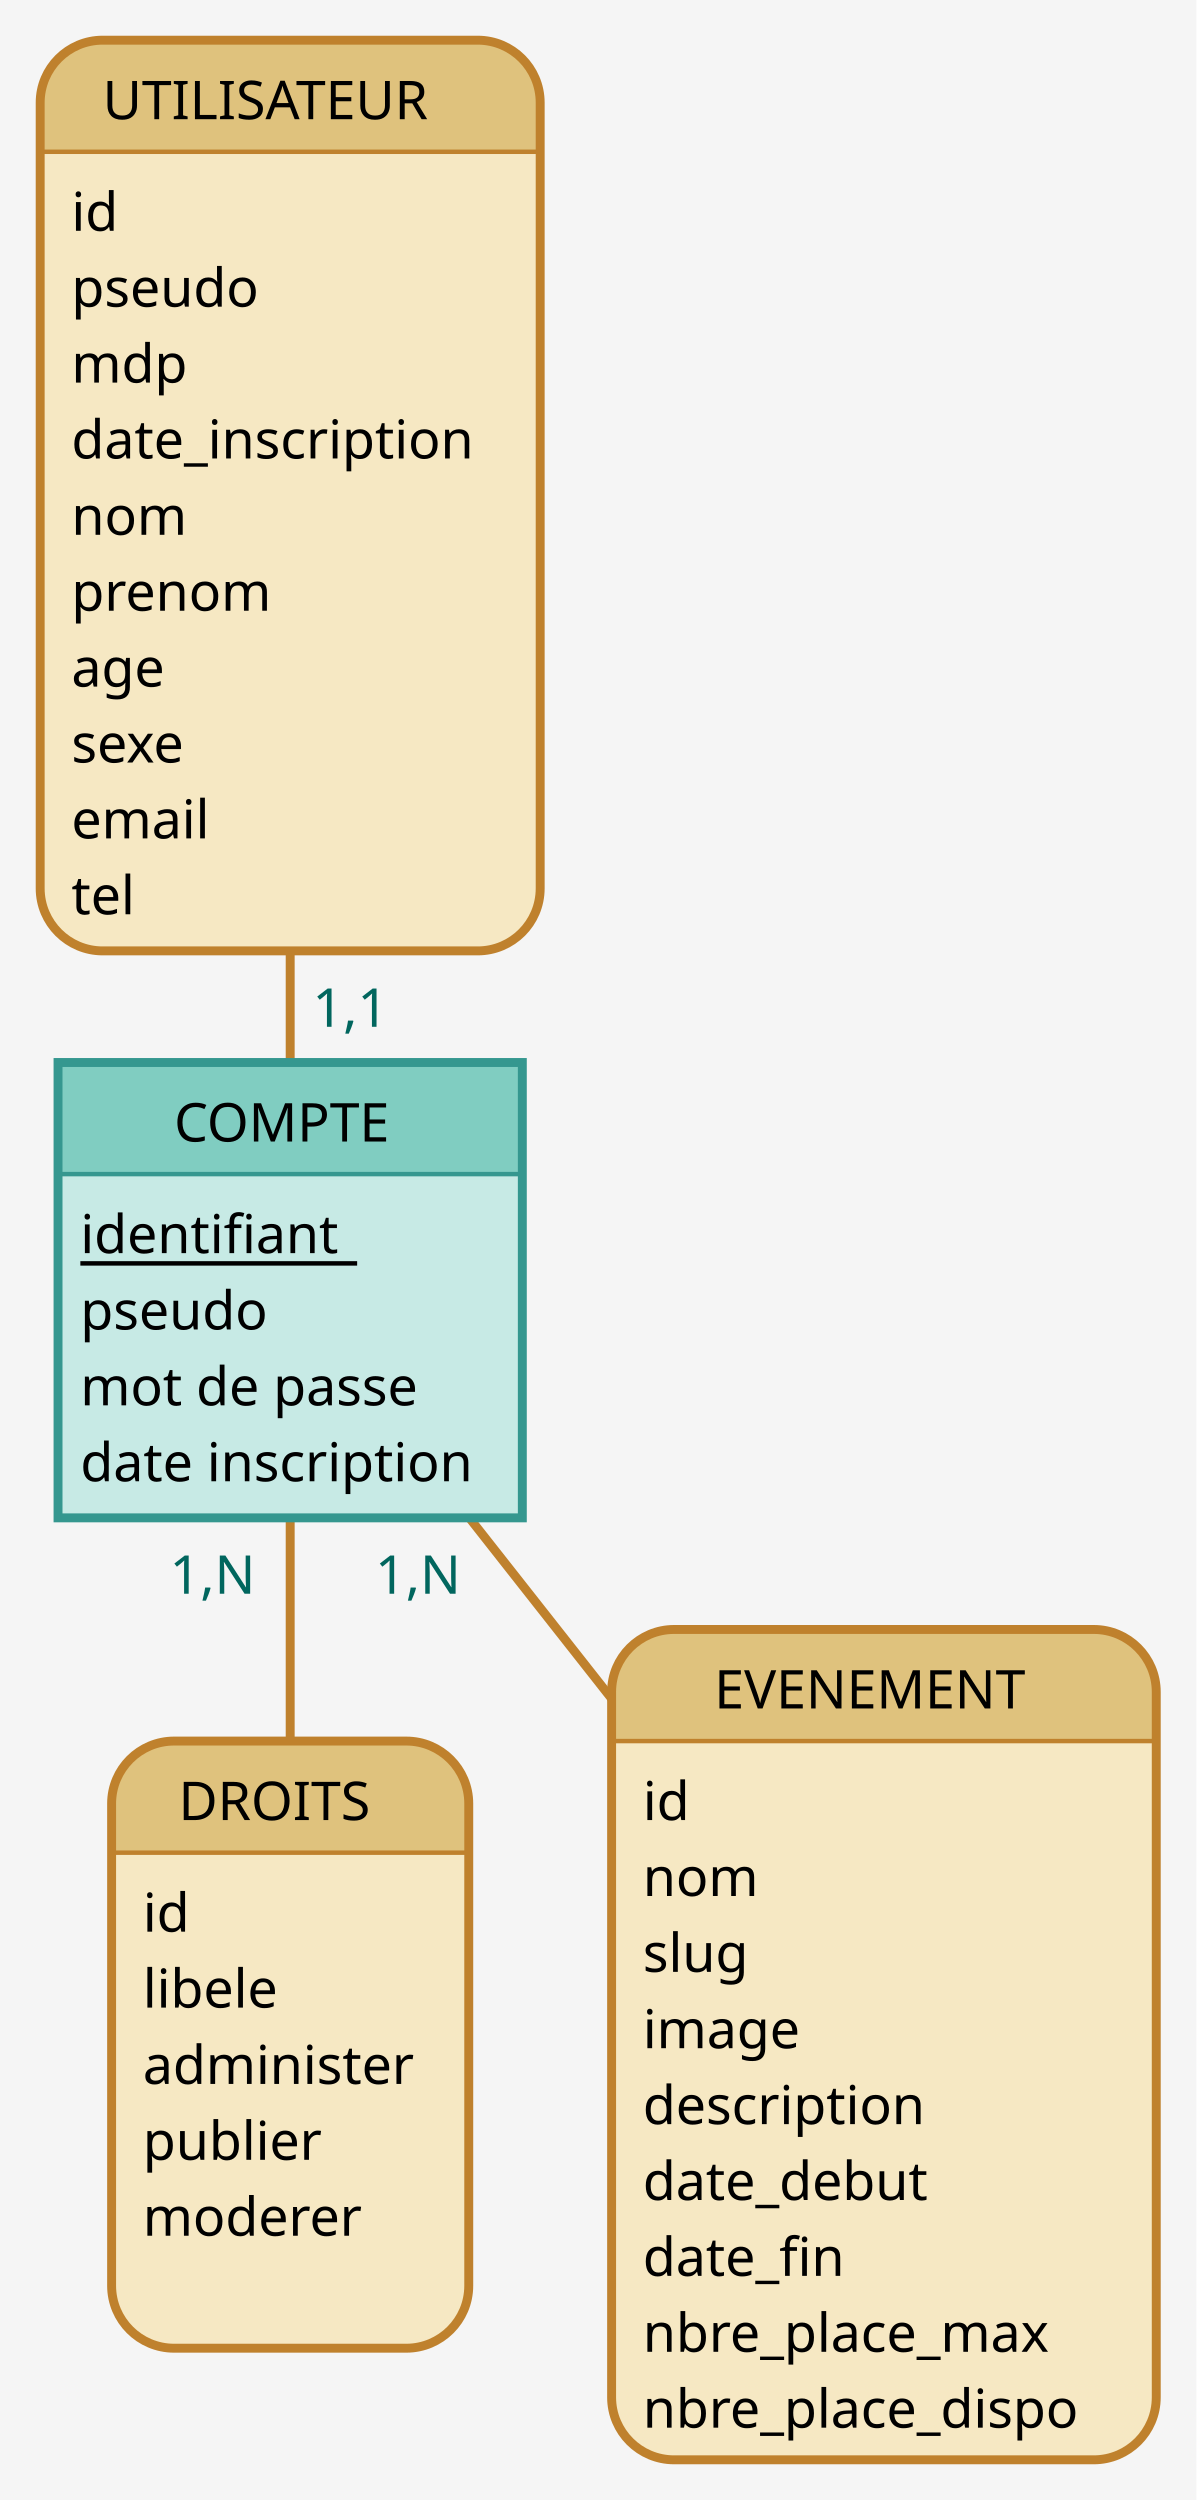
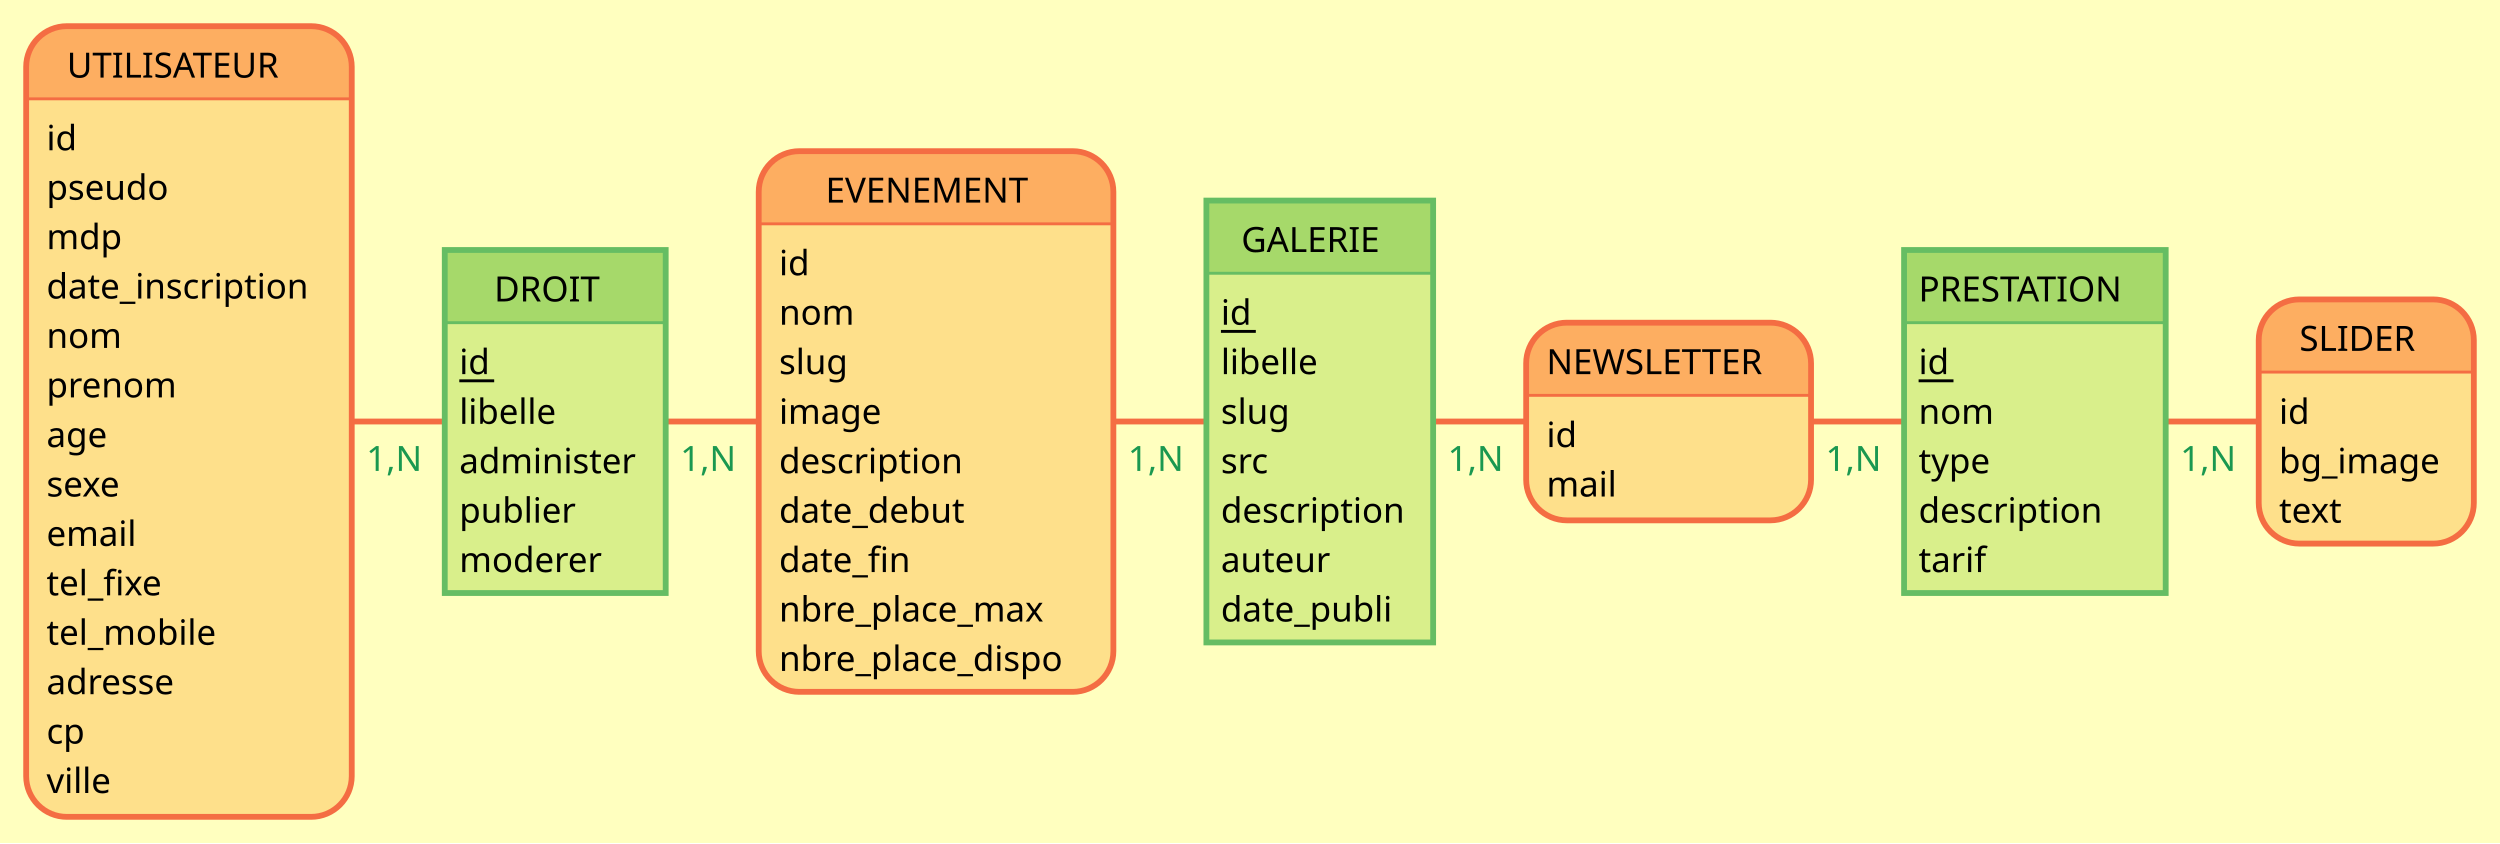
- <svg xmlns="http://www.w3.org/2000/svg" width="268" height="560" view_box="0 0 268 560">\n\n<rect id="frame" x="0" y="0" width="268" height="560" fill="#f5f5f5" stroke="none" stroke-width="0" />
-   <line x1="65" y1="289" x2="65" y2="111" stroke="#bf812d" stroke-width="2" />
-   <text x="70.0" y="230" fill="#01665e" font-family="Verdana" font-size="12">1,1</text>
+ <svg xmlns="http://www.w3.org/2000/svg" width="860" height="290" view_box="0 0 860 290">\n\n<rect id="frame" x="0" y="0" width="860" height="290" fill="#ffffbf" stroke="none" stroke-width="0" />
+   <line x1="700" y1="145" x2="814" y2="145" stroke="#f46d43" stroke-width="2" />
+   <text x="750" y="162.0" fill="#1a9850" font-family="Verdana" font-size="12">1,N</text>
+   <g id="association-SLIDER">
+     <path d="M 837 103 a 14 14 90 0 1 14 14 V 128 h -74 V 117 a 14 14 90 0 1 14 -14" fill="#fdae61" stroke="#fdae61" stroke-width="0" />
+     <path d="M 851 128.0 v 45 a 14 14 90 0 1 -14 14 H 791 a 14 14 90 0 1 -14 -14 V 128.0 H 74" fill="#fee08b" stroke="#fee08b" stroke-width="0" />
+     <rect x="777" y="103" width="74" height="84" fill="none" rx="14" stroke="#f46d43" stroke-width="2" />
+     <line x1="777" y1="128" x2="851" y2="128" stroke="#f46d43" stroke-width="1" />
+     <text x="791" y="120.7" fill="#000000" font-family="Verdana" font-size="12">SLIDER</text>
+     <text x="784" y="145.8" fill="#000000" font-family="Verdana" font-size="12">id</text>
+     <text x="784" y="162.8" fill="#000000" font-family="Verdana" font-size="12">bg_image</text>
+     <text x="784" y="179.8" fill="#000000" font-family="Verdana" font-size="12">text</text>
+   </g>
+   <line x1="191" y1="145" x2="65" y2="145" stroke="#f46d43" stroke-width="2" />
+   <text x="126" y="162.0" fill="#1a9850" font-family="Verdana" font-size="12">1,N</text>
  <g id="association-UTILISATEUR">
-     <path d="M 107 9 a 14 14 90 0 1 14 14 V 34 h -112 V 23 a 14 14 90 0 1 14 -14" fill="#dfc27d" stroke="#dfc27d" stroke-width="0" />
-     <path d="M 121 34.0 v 165 a 14 14 90 0 1 -14 14 H 23 a 14 14 90 0 1 -14 -14 V 34.0 H 112" fill="#f6e8c3" stroke="#f6e8c3" stroke-width="0" />
-     <rect x="9" y="9" width="112" height="204" fill="none" rx="14" stroke="#bf812d" stroke-width="2" />
-     <line x1="9" y1="34" x2="121" y2="34" stroke="#bf812d" stroke-width="1" />
+     <path d="M 107 9 a 14 14 90 0 1 14 14 V 34 h -112 V 23 a 14 14 90 0 1 14 -14" fill="#fdae61" stroke="#fdae61" stroke-width="0" />
+     <path d="M 121 34.0 v 233 a 14 14 90 0 1 -14 14 H 23 a 14 14 90 0 1 -14 -14 V 34.0 H 112" fill="#fee08b" stroke="#fee08b" stroke-width="0" />
+     <rect x="9" y="9" width="112" height="272" fill="none" rx="14" stroke="#f46d43" stroke-width="2" />
+     <line x1="9" y1="34" x2="121" y2="34" stroke="#f46d43" stroke-width="1" />
    <text x="23" y="26.7" fill="#000000" font-family="Verdana" font-size="12">UTILISATEUR</text>
    <text x="16" y="51.7" fill="#000000" font-family="Verdana" font-size="12">id</text>
    <text x="16" y="68.7" fill="#000000" font-family="Verdana" font-size="12">pseudo</text>
    <text x="16" y="85.7" fill="#000000" font-family="Verdana" font-size="12">mdp</text>
    <text x="16" y="102.7" fill="#000000" font-family="Verdana" font-size="12">date_inscription</text>
-     <text x="16" y="119.8" fill="#000000" font-family="Verdana" font-size="12">nom</text>
-     <text x="16" y="136.8" fill="#000000" font-family="Verdana" font-size="12">prenom</text>
+     <text x="16" y="119.7" fill="#000000" font-family="Verdana" font-size="12">nom</text>
+     <text x="16" y="136.7" fill="#000000" font-family="Verdana" font-size="12">prenom</text>
    <text x="16" y="153.8" fill="#000000" font-family="Verdana" font-size="12">age</text>
    <text x="16" y="170.8" fill="#000000" font-family="Verdana" font-size="12">sexe</text>
    <text x="16" y="187.8" fill="#000000" font-family="Verdana" font-size="12">email</text>
-     <text x="16" y="204.8" fill="#000000" font-family="Verdana" font-size="12">tel</text>
+     <text x="16" y="204.8" fill="#000000" font-family="Verdana" font-size="12">tel_fixe</text>
+     <text x="16" y="221.8" fill="#000000" font-family="Verdana" font-size="12">tel_mobile</text>
+     <text x="16" y="238.8" fill="#000000" font-family="Verdana" font-size="12">adresse</text>
+     <text x="16" y="255.8" fill="#000000" font-family="Verdana" font-size="12">cp</text>
+     <text x="16" y="272.8" fill="#000000" font-family="Verdana" font-size="12">ville</text>
  </g>
-   <line x1="65" y1="289" x2="198" y2="458" stroke="#bf812d" stroke-width="2" />
-   <text x="84.023" y="357" fill="#01665e" font-family="Verdana" font-size="12">1,N</text>
+   <line x1="454" y1="145" x2="574" y2="145" stroke="#f46d43" stroke-width="2" />
+   <text x="498" y="162.0" fill="#1a9850" font-family="Verdana" font-size="12">1,N</text>
+   <line x1="700" y1="145" x2="574" y2="145" stroke="#f46d43" stroke-width="2" />
+   <text x="628" y="162.0" fill="#1a9850" font-family="Verdana" font-size="12">1,N</text>
+   <g id="association-NEWSLETTER">
+     <path d="M 609 111 a 14 14 90 0 1 14 14 V 136 h -98 V 125 a 14 14 90 0 1 14 -14" fill="#fdae61" stroke="#fdae61" stroke-width="0" />
+     <path d="M 623 136.0 v 29 a 14 14 90 0 1 -14 14 H 539 a 14 14 90 0 1 -14 -14 V 136.0 H 98" fill="#fee08b" stroke="#fee08b" stroke-width="0" />
+     <rect x="525" y="111" width="98" height="68" fill="none" rx="14" stroke="#f46d43" stroke-width="2" />
+     <line x1="525" y1="136" x2="623" y2="136" stroke="#f46d43" stroke-width="1" />
+     <text x="532" y="128.7" fill="#000000" font-family="Verdana" font-size="12">NEWSLETTER</text>
+     <text x="532" y="153.8" fill="#000000" font-family="Verdana" font-size="12">id</text>
+     <text x="532" y="170.8" fill="#000000" font-family="Verdana" font-size="12">mail</text>
+   </g>
+   <line x1="191" y1="145" x2="322" y2="145" stroke="#f46d43" stroke-width="2" />
+   <text x="234" y="162.0" fill="#1a9850" font-family="Verdana" font-size="12">1,N</text>
+   <line x1="454" y1="145" x2="322" y2="145" stroke="#f46d43" stroke-width="2" />
+   <text x="388" y="162.0" fill="#1a9850" font-family="Verdana" font-size="12">1,N</text>
  <g id="association-EVENEMENT">
-     <path d="M 245 365 a 14 14 90 0 1 14 14 V 390 h -122 V 379 a 14 14 90 0 1 14 -14" fill="#dfc27d" stroke="#dfc27d" stroke-width="0" />
-     <path d="M 259 390.0 v 147 a 14 14 90 0 1 -14 14 H 151 a 14 14 90 0 1 -14 -14 V 390.0 H 122" fill="#f6e8c3" stroke="#f6e8c3" stroke-width="0" />
-     <rect x="137" y="365" width="122" height="186" fill="none" rx="14" stroke="#bf812d" stroke-width="2" />
-     <line x1="137" y1="390" x2="259" y2="390" stroke="#bf812d" stroke-width="1" />
-     <text x="160" y="382.7" fill="#000000" font-family="Verdana" font-size="12">EVENEMENT</text>
-     <text x="144" y="407.7" fill="#000000" font-family="Verdana" font-size="12">id</text>
-     <text x="144" y="424.7" fill="#000000" font-family="Verdana" font-size="12">nom</text>
-     <text x="144" y="441.7" fill="#000000" font-family="Verdana" font-size="12">slug</text>
-     <text x="144" y="458.8" fill="#000000" font-family="Verdana" font-size="12">image</text>
-     <text x="144" y="475.8" fill="#000000" font-family="Verdana" font-size="12">description</text>
-     <text x="144" y="492.8" fill="#000000" font-family="Verdana" font-size="12">date_debut</text>
-     <text x="144" y="509.8" fill="#000000" font-family="Verdana" font-size="12">date_fin</text>
-     <text x="144" y="526.8" fill="#000000" font-family="Verdana" font-size="12">nbre_place_max</text>
-     <text x="144" y="543.8" fill="#000000" font-family="Verdana" font-size="12">nbre_place_dispo</text>
+     <path d="M 369 52 a 14 14 90 0 1 14 14 V 77 h -122 V 66 a 14 14 90 0 1 14 -14" fill="#fdae61" stroke="#fdae61" stroke-width="0" />
+     <path d="M 383 77.0 v 147 a 14 14 90 0 1 -14 14 H 275 a 14 14 90 0 1 -14 -14 V 77.0 H 122" fill="#fee08b" stroke="#fee08b" stroke-width="0" />
+     <rect x="261" y="52" width="122" height="186" fill="none" rx="14" stroke="#f46d43" stroke-width="2" />
+     <line x1="261" y1="77" x2="383" y2="77" stroke="#f46d43" stroke-width="1" />
+     <text x="284" y="69.7" fill="#000000" font-family="Verdana" font-size="12">EVENEMENT</text>
+     <text x="268" y="94.7" fill="#000000" font-family="Verdana" font-size="12">id</text>
+     <text x="268" y="111.7" fill="#000000" font-family="Verdana" font-size="12">nom</text>
+     <text x="268" y="128.7" fill="#000000" font-family="Verdana" font-size="12">slug</text>
+     <text x="268" y="145.8" fill="#000000" font-family="Verdana" font-size="12">image</text>
+     <text x="268" y="162.8" fill="#000000" font-family="Verdana" font-size="12">description</text>
+     <text x="268" y="179.8" fill="#000000" font-family="Verdana" font-size="12">date_debut</text>
+     <text x="268" y="196.8" fill="#000000" font-family="Verdana" font-size="12">date_fin</text>
+     <text x="268" y="213.8" fill="#000000" font-family="Verdana" font-size="12">nbre_place_max</text>
+     <text x="268" y="230.8" fill="#000000" font-family="Verdana" font-size="12">nbre_place_dispo</text>
  </g>
-   <line x1="65" y1="289" x2="65" y2="458" stroke="#bf812d" stroke-width="2" />
-   <text x="38.0" y="357" fill="#01665e" font-family="Verdana" font-size="12">1,N</text>
-   <g id="association-DROITS">
-     <path d="M 91 390 a 14 14 90 0 1 14 14 V 415 h -80 V 404 a 14 14 90 0 1 14 -14" fill="#dfc27d" stroke="#dfc27d" stroke-width="0" />
-     <path d="M 105 415.0 v 97 a 14 14 90 0 1 -14 14 H 39 a 14 14 90 0 1 -14 -14 V 415.0 H 80" fill="#f6e8c3" stroke="#f6e8c3" stroke-width="0" />
-     <rect x="25" y="390" width="80" height="136" fill="none" rx="14" stroke="#bf812d" stroke-width="2" />
-     <line x1="25" y1="415" x2="105" y2="415" stroke="#bf812d" stroke-width="1" />
-     <text x="40" y="407.7" fill="#000000" font-family="Verdana" font-size="12">DROITS</text>
-     <text x="32" y="432.7" fill="#000000" font-family="Verdana" font-size="12">id</text>
-     <text x="32" y="449.7" fill="#000000" font-family="Verdana" font-size="12">libele</text>
-     <text x="32" y="466.8" fill="#000000" font-family="Verdana" font-size="12">administer</text>
-     <text x="32" y="483.8" fill="#000000" font-family="Verdana" font-size="12">publier</text>
-     <text x="32" y="500.8" fill="#000000" font-family="Verdana" font-size="12">moderer</text>
-     <text x="32" y="517.8" fill="#000000" font-family="Verdana" font-size="12" />
+   <g id="entity-GALERIE">
+     <g id="frame-GALERIE">
+       <rect x="415" y="69" width="78" height="25" fill="#a6d96a" stroke="#a6d96a" stroke-width="0" />
+       <rect x="415" y="94.0" width="78" height="127" fill="#d9ef8b" stroke="#d9ef8b" stroke-width="0" />
+       <rect x="415" y="69" width="78" height="152" fill="none" stroke="#66bd63" stroke-width="2" />
+       <line x1="415" y1="94" x2="493" y2="94" stroke="#66bd63" stroke-width="1" />
+     </g>
+     <text x="427" y="86.7" fill="#000000" font-family="Verdana" font-size="12">GALERIE</text>
+     <text x="420" y="111.7" fill="#000000" font-family="Verdana" font-size="12">id</text>
+     <line x1="420" y1="114" x2="432" y2="114" stroke="#000000" stroke-width="1" />
+     <text x="420" y="128.7" fill="#000000" font-family="Verdana" font-size="12">libelle</text>
+     <text x="420" y="145.8" fill="#000000" font-family="Verdana" font-size="12">slug</text>
+     <text x="420" y="162.8" fill="#000000" font-family="Verdana" font-size="12">src</text>
+     <text x="420" y="179.8" fill="#000000" font-family="Verdana" font-size="12">description</text>
+     <text x="420" y="196.8" fill="#000000" font-family="Verdana" font-size="12">auteur</text>
+     <text x="420" y="213.8" fill="#000000" font-family="Verdana" font-size="12">date_publi</text>
  </g>
-   <g id="entity-COMPTE">
-     <g id="frame-COMPTE">
-       <rect x="13" y="238" width="104" height="25" fill="#80cdc1" stroke="#80cdc1" stroke-width="0" />
-       <rect x="13" y="263.0" width="104" height="77" fill="#c7eae5" stroke="#c7eae5" stroke-width="0" />
-       <rect x="13" y="238" width="104" height="102" fill="none" stroke="#35978f" stroke-width="2" />
-       <line x1="13" y1="263" x2="117" y2="263" stroke="#35978f" stroke-width="1" />
+   <g id="entity-DROIT">
+     <g id="frame-DROIT">
+       <rect x="153" y="86" width="76" height="25" fill="#a6d96a" stroke="#a6d96a" stroke-width="0" />
+       <rect x="153" y="111.0" width="76" height="93" fill="#d9ef8b" stroke="#d9ef8b" stroke-width="0" />
+       <rect x="153" y="86" width="76" height="118" fill="none" stroke="#66bd63" stroke-width="2" />
+       <line x1="153" y1="111" x2="229" y2="111" stroke="#66bd63" stroke-width="1" />
    </g>
-     <text x="39" y="255.7" fill="#000000" font-family="Verdana" font-size="12">COMPTE</text>
-     <text x="18" y="280.7" fill="#000000" font-family="Verdana" font-size="12">identifiant</text>
-     <line x1="18" y1="283" x2="80" y2="283" stroke="#000000" stroke-width="1" />
-     <text x="18" y="297.8" fill="#000000" font-family="Verdana" font-size="12">pseudo</text>
-     <text x="18" y="314.8" fill="#000000" font-family="Verdana" font-size="12">mot de passe</text>
-     <text x="18" y="331.8" fill="#000000" font-family="Verdana" font-size="12">date inscription</text>
+     <text x="170" y="103.7" fill="#000000" font-family="Verdana" font-size="12">DROIT</text>
+     <text x="158" y="128.7" fill="#000000" font-family="Verdana" font-size="12">id</text>
+     <line x1="158" y1="131" x2="170" y2="131" stroke="#000000" stroke-width="1" />
+     <text x="158" y="145.8" fill="#000000" font-family="Verdana" font-size="12">libelle</text>
+     <text x="158" y="162.8" fill="#000000" font-family="Verdana" font-size="12">administer</text>
+     <text x="158" y="179.8" fill="#000000" font-family="Verdana" font-size="12">publier</text>
+     <text x="158" y="196.8" fill="#000000" font-family="Verdana" font-size="12">moderer</text>
+   </g>
+   <g id="entity-PRESTATION">
+     <g id="frame-PRESTATION">
+       <rect x="655" y="86" width="90" height="25" fill="#a6d96a" stroke="#a6d96a" stroke-width="0" />
+       <rect x="655" y="111.0" width="90" height="93" fill="#d9ef8b" stroke="#d9ef8b" stroke-width="0" />
+       <rect x="655" y="86" width="90" height="118" fill="none" stroke="#66bd63" stroke-width="2" />
+       <line x1="655" y1="111" x2="745" y2="111" stroke="#66bd63" stroke-width="1" />
+     </g>
+     <text x="660" y="103.7" fill="#000000" font-family="Verdana" font-size="12">PRESTATION</text>
+     <text x="660" y="128.7" fill="#000000" font-family="Verdana" font-size="12">id</text>
+     <line x1="660" y1="131" x2="672" y2="131" stroke="#000000" stroke-width="1" />
+     <text x="660" y="145.8" fill="#000000" font-family="Verdana" font-size="12">nom</text>
+     <text x="660" y="162.8" fill="#000000" font-family="Verdana" font-size="12">type</text>
+     <text x="660" y="179.8" fill="#000000" font-family="Verdana" font-size="12">description</text>
+     <text x="660" y="196.8" fill="#000000" font-family="Verdana" font-size="12">tarif</text>
  </g>
</svg>
